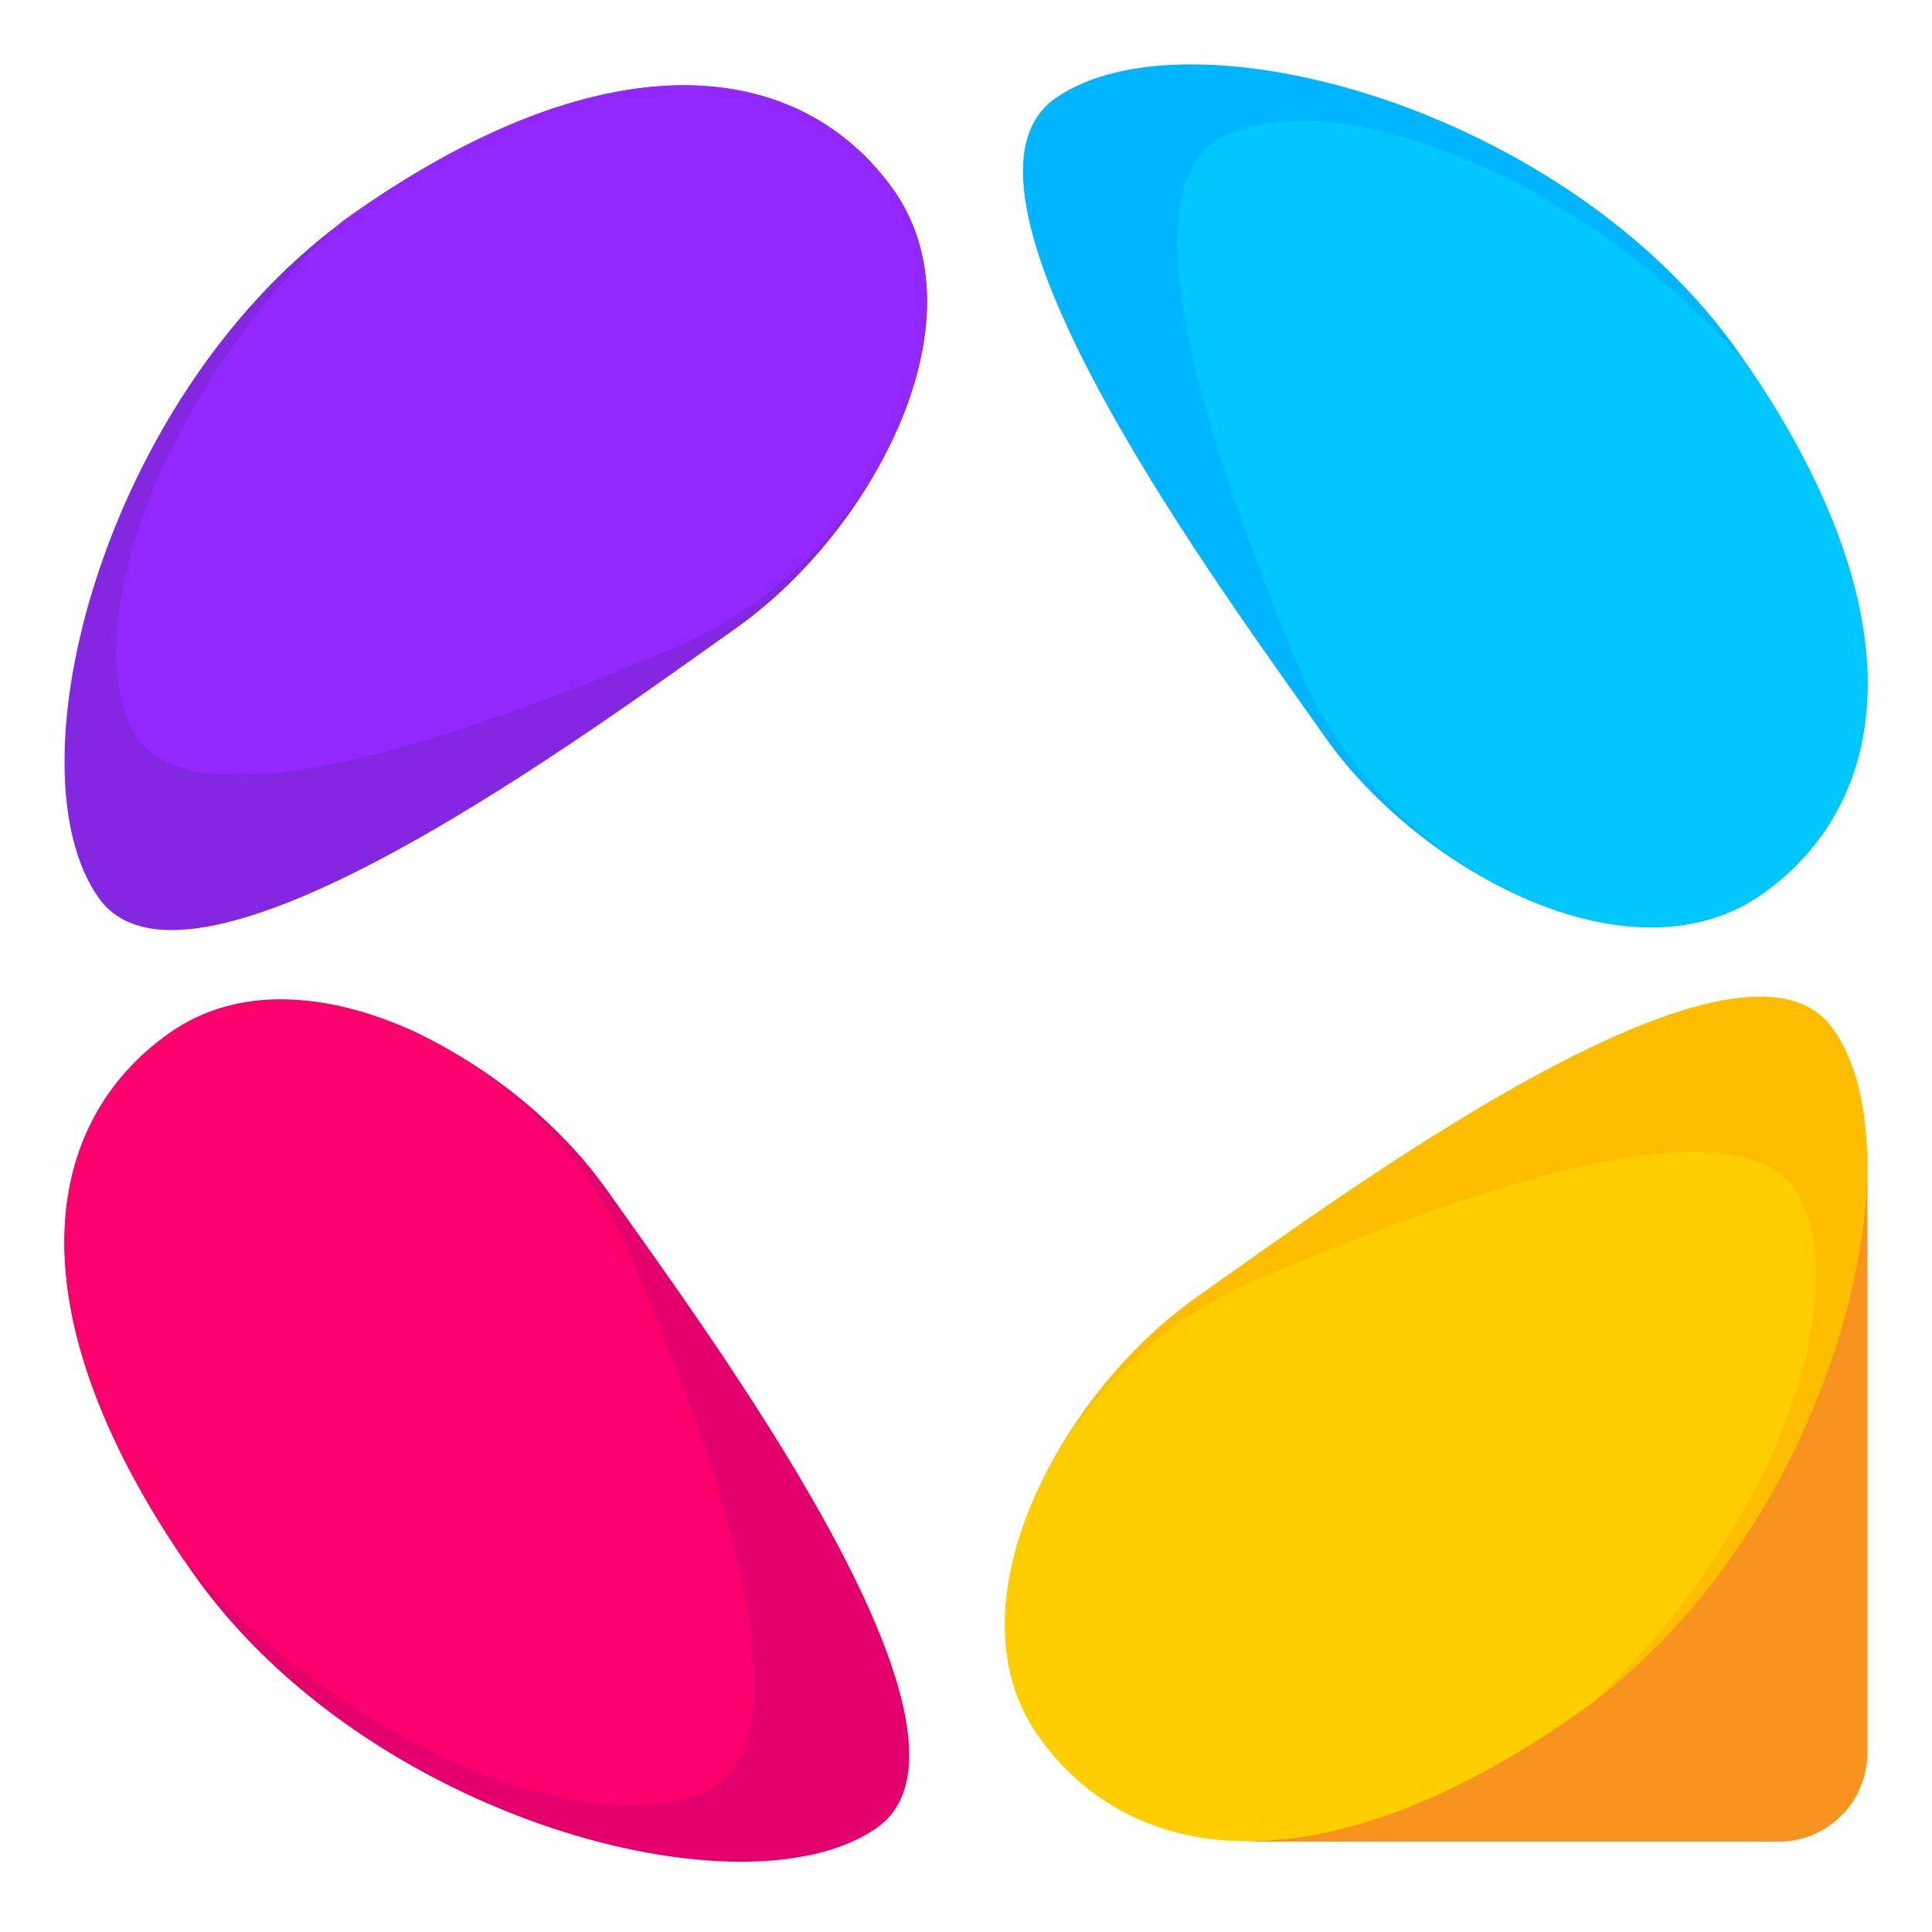
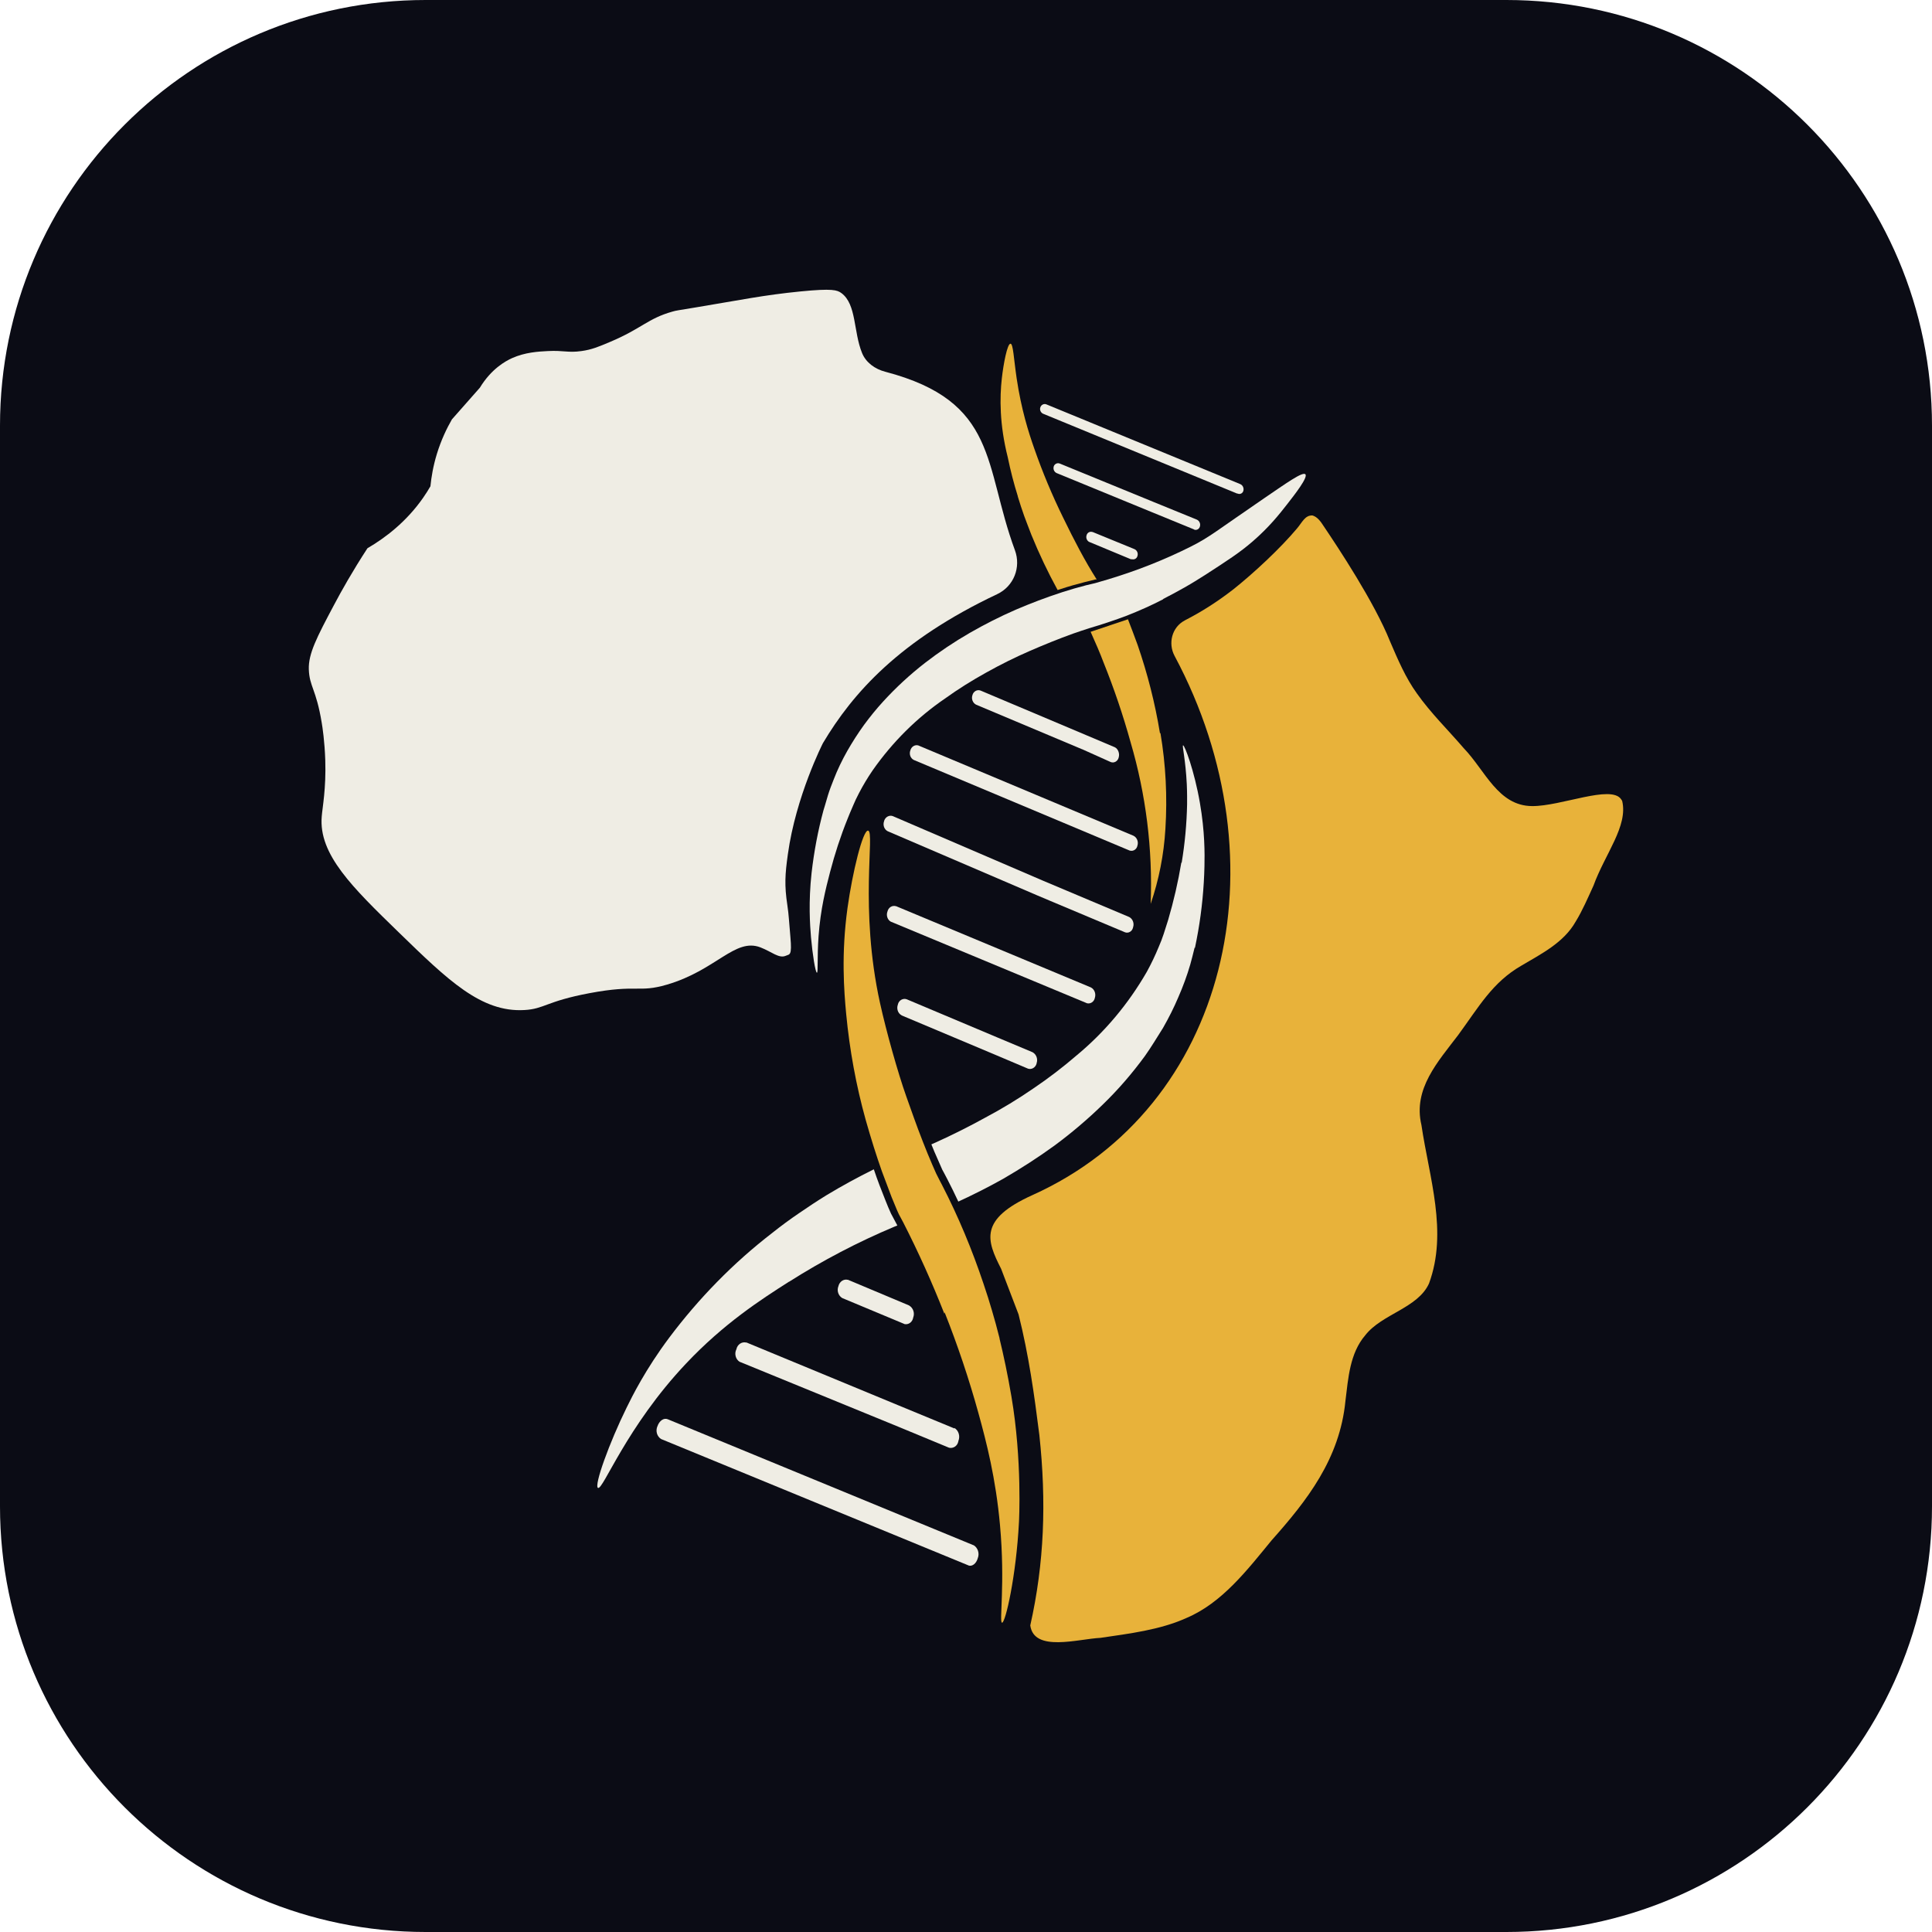
- <svg xmlns="http://www.w3.org/2000/svg" width="30" height="30" viewBox="0 0 30 30" fill="none">
-   <path d="M28.992 17.857C28.99 17.857 28.988 17.859 28.987 17.861C28.183 22.201 24.675 26.005 20.611 28.137C20.1 28.404 19.967 28.551 19.394 28.597H27.566C27.752 28.604 27.936 28.573 28.11 28.507C28.283 28.441 28.441 28.34 28.575 28.211C28.709 28.082 28.815 27.928 28.887 27.757C28.96 27.586 28.997 27.402 28.997 27.217V17.862C28.997 17.86 28.995 17.857 28.992 17.857V17.857Z" fill="#F7931E" />
-   <path d="M20.006 28.342C19.839 28.353 19.671 28.353 19.504 28.342H20.006Z" fill="#FFCE00" />
-   <path d="M11.797 9.473C11.673 9.576 11.549 9.67 11.422 9.76C9.335 11.228 2.967 15.986 1.529 13.938C0.116 11.927 1.605 6.224 5.272 3.477C5.341 3.422 5.41 3.371 5.482 3.323C9.459 0.525 12.437 0.912 13.884 2.961C15.227 4.885 13.716 7.903 11.797 9.473Z" fill="#8427E0" />
-   <path d="M27.363 13.885C25.394 15.265 22.286 13.655 20.744 11.674C20.682 11.593 20.622 11.513 20.565 11.43C19.097 9.336 14.344 2.968 16.387 1.527C18.43 0.087 24.32 1.659 27.002 5.48C27.062 5.565 27.12 5.648 27.175 5.731C29.784 9.587 29.367 12.467 27.363 13.885Z" fill="#00B5FF" />
-   <path d="M24.727 26.438C24.658 26.492 24.589 26.543 24.52 26.59C20.54 29.388 17.562 28.999 16.122 26.951C14.772 25.028 16.281 22.016 18.193 20.44C18.317 20.337 18.444 20.24 18.57 20.15C20.657 18.685 27.025 13.938 28.463 15.975C29.885 17.983 28.396 23.691 24.727 26.438Z" fill="#FFBD00" />
-   <path d="M13.614 28.383C11.564 29.821 5.681 28.247 2.997 24.428L2.838 24.198C0.215 20.33 0.629 17.452 2.638 16.042C4.605 14.661 7.713 16.272 9.254 18.25C9.317 18.331 9.376 18.411 9.436 18.494C10.904 20.583 15.662 26.952 13.614 28.383Z" fill="#E3006D" />
-   <path d="M13.943 6.645C13.241 8.21 11.966 9.445 10.38 10.097C7.304 11.392 2.787 13.037 2.01 11.247C1.248 9.487 2.656 5.902 5.27 3.477L5.325 3.431C9.383 0.514 12.418 0.887 13.884 2.962C14.608 4.004 14.5 5.373 13.943 6.645Z" fill="#9327FF" />
-   <path d="M27.363 13.88C26.296 14.63 24.895 14.499 23.59 13.908C22.025 13.18 20.792 11.887 20.139 10.289C18.867 7.208 17.314 2.837 19.067 2.08C20.907 1.284 24.756 2.869 27.174 5.727C29.784 9.583 29.367 12.463 27.363 13.88Z" fill="#00C8FF" />
-   <path d="M24.727 26.44L24.68 26.477C20.62 29.399 17.581 29.028 16.122 26.953C15.39 25.911 15.498 24.549 16.055 23.272C16.756 21.707 18.032 20.472 19.619 19.821C22.693 18.523 27.211 16.881 27.989 18.671C28.767 20.46 27.343 24.006 24.727 26.44Z" fill="#FFCE00" />
-   <path d="M10.934 27.83C9.093 28.623 5.258 27.047 2.838 24.199C0.215 20.325 0.629 17.447 2.638 16.036C3.703 15.286 5.104 15.415 6.408 16.006C7.971 16.739 9.2 18.035 9.848 19.634C11.123 22.692 12.687 27.068 10.934 27.83Z" fill="#FB006D" />
+ <svg xmlns="http://www.w3.org/2000/svg" width="128" height="128" viewBox="0 0 128 128">
+   <rect width="128" height="128" rx="28.2" fill="#0b0c15" />
+   <g transform="translate(20.46, 19.20) scale(0.6686)">
+     <path fill="#EFEDE4" d="M35.46,68.86c4.9-1.42,6.76-4.67,9.29-3.7,1.14.44,1.83,1.13,2.52.83.38-.17.62.03.45-1.86-.14-1.52-.15-2.16-.3-3.14-.3-1.99-.23-3.07.05-5.06.79-5.74,3.47-11,3.47-11,2.97-5,7.62-10.21,17.27-14.77,1.65-.78,2.38-2.66,1.76-4.35-3.11-8.42-1.61-14.74-12.85-17.69-1.01-.26-1.92-.91-2.3-1.86-.86-2.11-.54-4.82-2.04-5.93-.42-.31-.89-.48-4.04-.17-3.66.36-5.9.84-10.37,1.58-1.9.32-1.93.3-2.34.42-2.45.69-3.04,1.68-6.17,3-1.16.49-1.83.77-2.84.91-1.34.19-1.74-.08-3.33,0-.96.05-2.25.12-3.55.7-.66.3-2.05,1.06-3.19,2.93-.92,1.05-1.84,2.09-2.77,3.14-.5.87-1.06,2.02-1.49,3.42-.37,1.21-.55,2.31-.64,3.21-.21.37-.45.74-.71,1.12-1.67,2.4-3.75,3.98-5.53,5.02-1.48,2.27-2.58,4.23-3.33,5.65C.79,34.44-.05,36.06,0,37.61c.06,1.72.73,1.94,1.28,5.3.07.4.29,1.85.35,3.7.09,2.85-.28,4.66-.35,5.58-.32,3.76,3.03,7.01,7.66,11.51,4.86,4.72,8.14,7.91,12.41,7.67,2.01-.11,2.15-.86,6.45-1.67,4.78-.9,4.84-.02,7.66-.84h0Z" />
+     <path fill="#E8B23A" d="M130.14,50.64l-.11-.17c-1.02-1.44-5.95.71-8.81.69-3.38-.02-4.64-3.52-6.78-5.74-1.59-1.85-3.25-3.46-4.63-5.41-1.13-1.56-1.9-3.38-2.67-5.17-1.55-3.88-5.16-9.32-6.57-11.41-.31-.49-.65-.94-1.12-1.07-.74-.03-1.01.68-1.53,1.29-1.65,1.97-4.29,4.43-6.33,6.05-1.51,1.17-3.04,2.16-4.77,3.05,0,0-.02.01-.03.02-1.26.66-1.67,2.26-1,3.51,10.98,20.53,5.25,44.71-14.07,53.42-5.35,2.41-4.55,4.5-3.12,7.31.58,1.51,1.15,3.01,1.73,4.52,1.02,4.08,1.55,7.91,2.06,11.95.71,6.63.49,12.7-.9,18.87.37,2.68,4.73,1.34,6.96,1.23,2.84-.42,5.89-.78,8.52-1.97,3.52-1.49,6.01-4.74,8.44-7.7,3.49-3.92,6.75-8.06,7.31-13.81.28-2.25.43-4.71,1.96-6.5,1.65-2.12,5.2-2.68,6.32-5.13,1.89-5.12.02-10.49-.75-15.71-.85-3.58,1.64-6.27,3.64-8.91,2.06-2.81,3.39-5.22,6.25-6.87,1.99-1.18,4.2-2.28,5.38-4.35.69-1.12,1.22-2.37,1.78-3.59,1.15-3.16,3.45-5.91,2.84-8.4h0Z" />
+     <path fill="#E8B23A" d="M70.25,20.47c.22.71.42,1.34.63,1.92.21.58.47,1.23.72,1.89.76,1.87,1.63,3.7,2.6,5.47l.31-.1c.79-.26,1.57-.48,2.35-.68l1.1-.27h.11c-1.17-1.84-2.24-3.89-3.33-6.14-1.08-2.2-2.03-4.47-2.84-6.79-.58-1.64-1.3-3.91-1.76-7-.29-1.97-.34-3.42-.61-3.43-.32,0-.7,2.01-.86,3.45-.21,1.87-.24,4.52.59,7.81.27,1.31.6,2.6,1,3.87h0Z" />
+     <path fill="#EFEDE4" d="M47.58,98.3c3.34-2.12,6.84-3.95,10.46-5.47l.28-.11-.63-1.18c-.19-.42-.37-.84-.54-1.28-.4-1-.8-2.02-1.16-3.1h-.02c-1.57.78-3.12,1.62-4.66,2.55-.91.56-1.82,1.16-2.72,1.78-.9.61-1.81,1.28-2.7,1.99-3.81,2.94-7.23,6.43-10.18,10.36-2.36,3.15-3.69,5.85-4.21,6.91-1.73,3.51-3.25,7.74-2.85,7.97.49.28,2.8-6.05,8.75-12.34,3.71-3.93,7.37-6.3,10.18-8.09h0Z" />
+     <path fill="#EFEDE4" d="M86.46,56.75c-.32,1.93-.76,3.83-1.31,5.7-.15.46-.3.95-.44,1.38s-.31.87-.49,1.28c-.35.85-.74,1.67-1.18,2.47-1.83,3.18-4.18,5.98-6.93,8.26-1.38,1.19-2.83,2.3-4.33,3.31-1.51,1.04-3.09,2-4.73,2.87-1.61.89-3.27,1.72-4.95,2.48l-.41.18c.2.5.4.98.62,1.46l.46,1.05.18.33.31.59c.38.74.75,1.48,1.1,2.24,1.5-.69,2.99-1.44,4.45-2.26,1.74-1.01,3.46-2.11,5.12-3.32,1.66-1.23,3.24-2.57,4.73-4.02,1.53-1.48,2.93-3.1,4.2-4.84.63-.89,1.18-1.81,1.79-2.78.56-.98,1.07-1.99,1.51-3.03.46-1.05.86-2.13,1.18-3.23.15-.55.3-1.11.43-1.67h.04c.12-.55.21-1.07.31-1.61.37-2.13.58-4.29.63-6.46.03-1.24.04-3.47-.45-6.28-.55-3.2-1.52-5.75-1.67-5.71-.11.03.25,1.39.37,3.86.04.89.03,1.55.03,1.98-.04,1.95-.22,3.89-.54,5.81l-.03-.04Z" />
+     <path fill="#E8B23A" d="M68.45,103.91c-.25-1.01-.5-1.9-.75-2.75s-.54-1.79-.84-2.66c-1.13-3.38-2.5-6.67-4.12-9.81l-.2-.38-.38-.75-.39-.89c-.31-.72-.62-1.47-.91-2.22-.71-1.8-1.18-3.21-1.66-4.53-.81-2.28-1.97-6.39-2.6-9.25-2.07-9.4-.48-16.98-1.18-17.08-.53-.07-1.56,4.2-2.04,7.66-.63,4.59-.35,8.19-.13,10.53.34,3.55.98,7.06,1.93,10.47.56,1.97,1.07,3.58,1.61,5.11.31.84.63,1.69.96,2.55.17.41.34.82.53,1.28l.18.4.45.84c1.5,2.94,2.86,5.96,4.07,9.04l.02-.15c1.29,3.25,2.41,6.58,3.35,9.98.8,2.9,1.72,6.45,2.14,11.11.53,5.84-.1,9.63.2,9.67.34.04,1.41-4.67,1.68-9.98,0,0,.34-6.05-.75-12.45-.37-2.17-.77-4.05-1.18-5.74h.01Z" />
+     <path fill="#EFEDE4" d="M60.4,45.15c-.34-.1-.69.12-.79.48-.14.37,0,.79.34.96l21.3,8.94.07.03s.05.02.08.02c.33.07.65-.16.71-.51.12-.38-.05-.8-.39-.97l-21.3-8.94s-.02,0-.03-.01h.01Z" />
+     <path fill="#EFEDE4" d="M57.69,62.62l19.38,8.06h-.01s.04.01.06.02c.35.08.7-.16.77-.54.13-.4-.04-.85-.39-1.03l-19.3-8.05h-.02c-.37-.11-.74.12-.84.52-.15.39,0,.85.36,1.03h-.01Z" />
+     <path fill="#EFEDE4" d="M65.86,124.4l-30.29-12.48c-.38-.17-.83.14-1.02.68-.21.46-.06,1.02.36,1.28l30.45,12.52h-.02c.38.15.8-.17.95-.72.19-.48,0-1.03-.41-1.28h-.02Z" />
+     <path fill="#EFEDE4" d="M59.5,100.65l-6.07-2.55h-.03c-.41-.1-.82.19-.92.63-.18.44-.01.95.38,1.18l6.11,2.55h0s.04.02.06.03c.41.08.79-.21.86-.65.17-.44,0-.95-.39-1.18h0Z" />
+     <path fill="#EFEDE4" d="M92,20.19h.04s.05.02.08.03c.22.05.44-.09.49-.32.06-.26-.06-.53-.3-.64l-19.23-7.91h0c-.24-.09-.5.04-.59.29s.03.53.27.64l19.25,7.92h-.01Z" />
+     <path fill="#EFEDE4" d="M77.35,24.99l4.11,1.71h.05s.04,0,.06,0c.24.06.48-.08.54-.32.09-.27-.04-.57-.29-.68l-4.15-1.7s-.02,0-.03,0c-.24-.08-.5.06-.57.32-.09.27.04.57.29.68h-.01Z" />
+     <path fill="#EFEDE4" d="M57.01,52.64h0c-.15.39,0,.83.35,1.01l14.87,6.38h0l1.28.54h0l7.38,3.1c.32.11.67-.08.77-.43,0-.03.01-.05.02-.08.13-.39-.04-.83-.39-1.01l-8.52-3.59h0l-14.91-6.41c-.35-.12-.73.09-.85.47v.02Z" />
+     <path fill="#EFEDE4" d="M76.62,45.52l2.85,1.28c.32.12.66-.07.77-.41,0-.02.01-.04.01-.05.12-.37-.05-.85-.38-1.01l-2.84-1.2-10.47-4.42c-.34-.12-.7.08-.8.45h0c-.13.37.03.78.36.95l10.51,4.42h-.01Z" />
+     <path fill="#EFEDE4" d="M87.72,23.76c.22.09.47-.02.56-.25,0-.02.01-.04.02-.06.08-.27-.05-.55-.29-.67l-4.24-1.73-9.35-3.83c-.24-.1-.5.02-.6.26v.02c-.09.26.04.55.28.66l9.38,3.85,4.25,1.74h0Z" />
+     <path fill="#EFEDE4" d="M58.74,71.9l9.39,3.95,3.14,1.33c.36.11.73-.11.84-.49,0-.02.01-.04.01-.06.14-.41-.03-.87-.39-1.07h.01l-3.55-1.49-8.95-3.77c-.36-.12-.75.09-.86.48,0,.02,0,.04-.01.05-.15.4,0,.87.37,1.06h0Z" />
+     <path fill="#EFEDE4" d="M43.35,104.32c-.44-.11-.88.18-.98.66h0c-.23.45-.07,1.02.34,1.26,0,0,.01,0,.02,0l15.71,6.43,5,2.07c.41.1.83-.17.92-.62,0-.02,0-.04.01-.06.19-.47.02-1.03-.4-1.28v.05l-5.5-2.27-15.13-6.26h.01Z" />
+     <path fill="#E8B23A" d="M84.34,43.93c-.49-2.99-1.24-5.92-2.22-8.76-.34-.93-.65-1.75-.95-2.52l-3.7,1.24c.51,1.14.93,2.1,1.27,3.01,1.04,2.58,1.94,5.23,2.69,7.93,1.52,5.17,2.2,10.59,1.99,16.02.82-2.39,1.31-4.89,1.46-7.43.2-3.17.04-6.36-.49-9.49h-.05Z" />
+     <path fill="#EFEDE4" d="M98.75,18.28c-.27-.28-1.89.88-4.09,2.38-4.75,3.25-5.4,3.85-7.25,4.78-2.65,1.33-5.4,2.41-8.23,3.26l-1.27.37-.89.21c-.79.2-1.57.43-2.35.68-1.63.53-3.15,1.11-4.62,1.74-1.56.68-3.08,1.45-4.56,2.3-1.54.89-3.02,1.88-4.43,2.97-1.48,1.15-2.87,2.43-4.15,3.83-.67.73-1.3,1.51-1.89,2.31-.6.83-1.15,1.69-1.66,2.58-.52.92-.98,1.87-1.36,2.86-.21.53-.4,1.02-.55,1.51-.15.49-.22.74-.33,1.12l-.12.39c-.55,2.03-.94,4.11-1.18,6.21-.32,2.9-.16,5.16-.06,6.36.15,1.71.44,3.54.59,3.53.13-.01.01-1.5.16-3.61.2-2.72.71-4.7,1.14-6.36.47-1.8,1.04-3.56,1.74-5.29l.21-.52.33-.77c.16-.39.35-.79.58-1.23.41-.79.86-1.54,1.36-2.27,1.96-2.8,4.38-5.21,7.16-7.11,1.32-.95,2.7-1.81,4.11-2.59,1.43-.8,2.87-1.51,4.27-2.12,1.4-.61,2.93-1.23,4.32-1.73.57-.2,1.09-.37,1.58-.53.64-.19,1.3-.39,1.97-.62.61-.2,1.19-.41,1.75-.62,1.24-.49,2.45-1.02,3.64-1.64l-.02-.02c.73-.37,1.43-.75,2.12-1.14.18-.11.37-.22.57-.33,0,0,.71-.42,1.44-.89,2.32-1.5,3.48-2.25,4.75-3.35,1.63-1.41,2.64-2.69,3.39-3.65.79-1.01,2.11-2.7,1.83-3Z" />
+   </g>
</svg>
